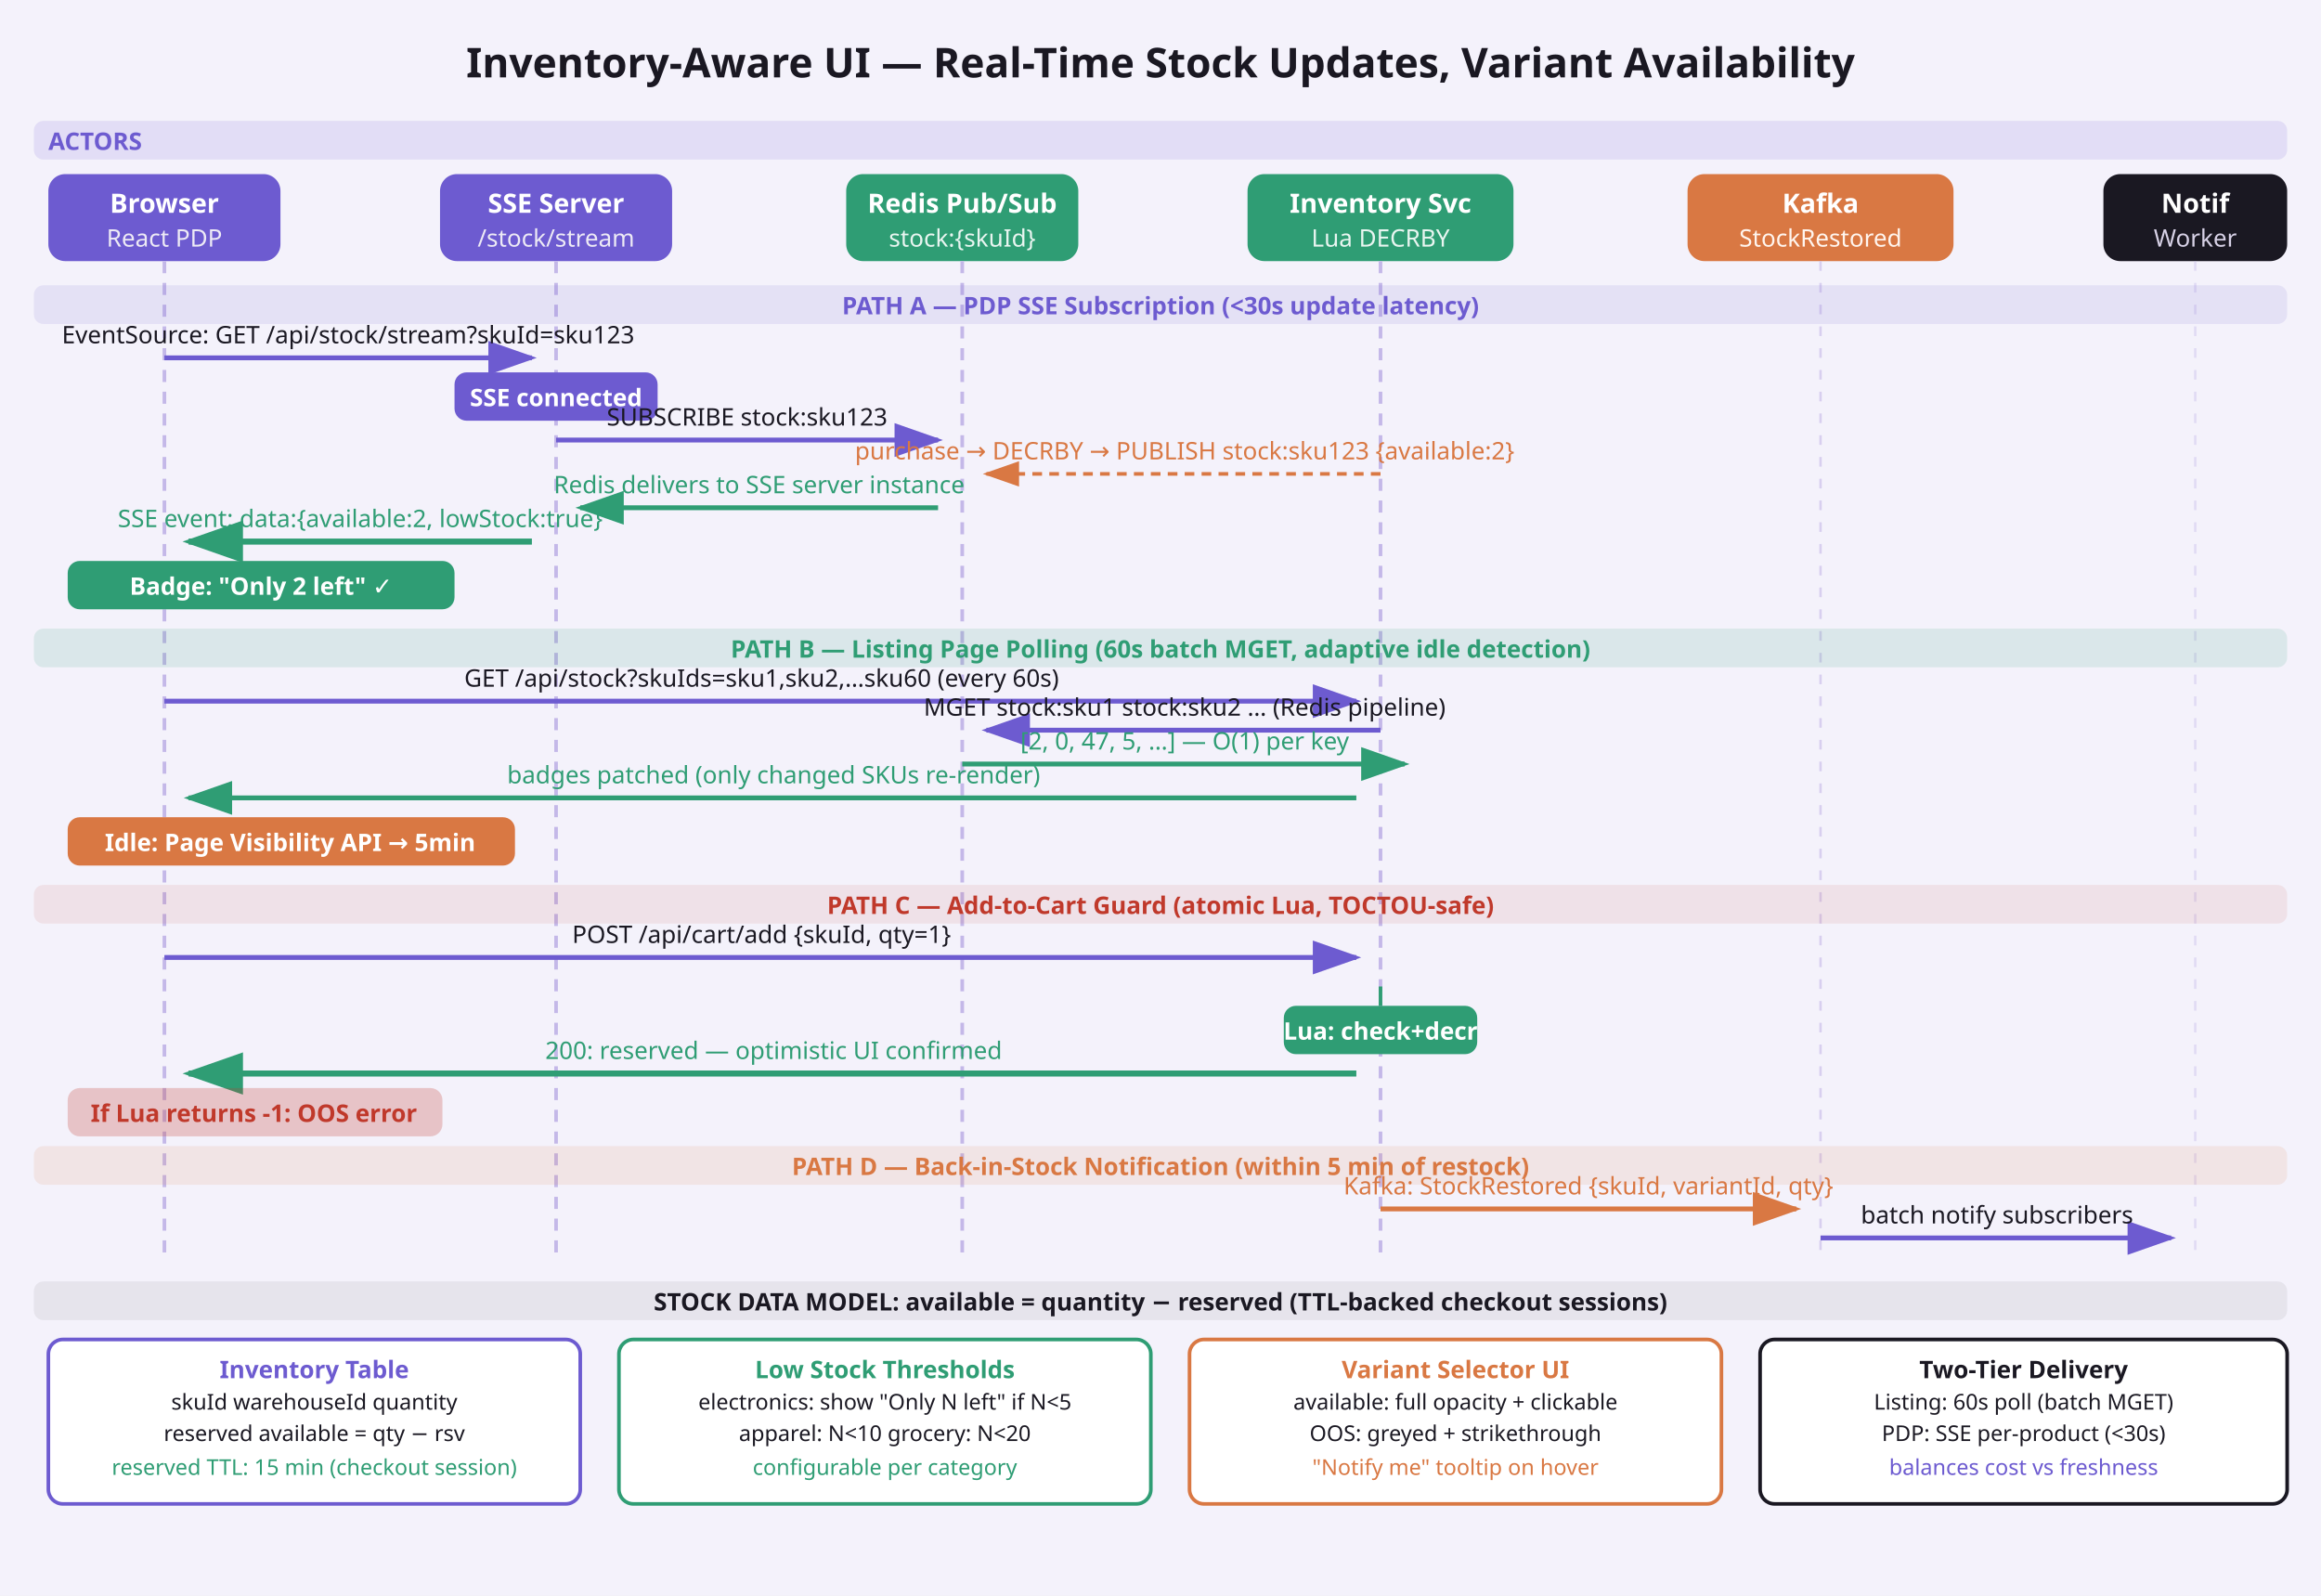
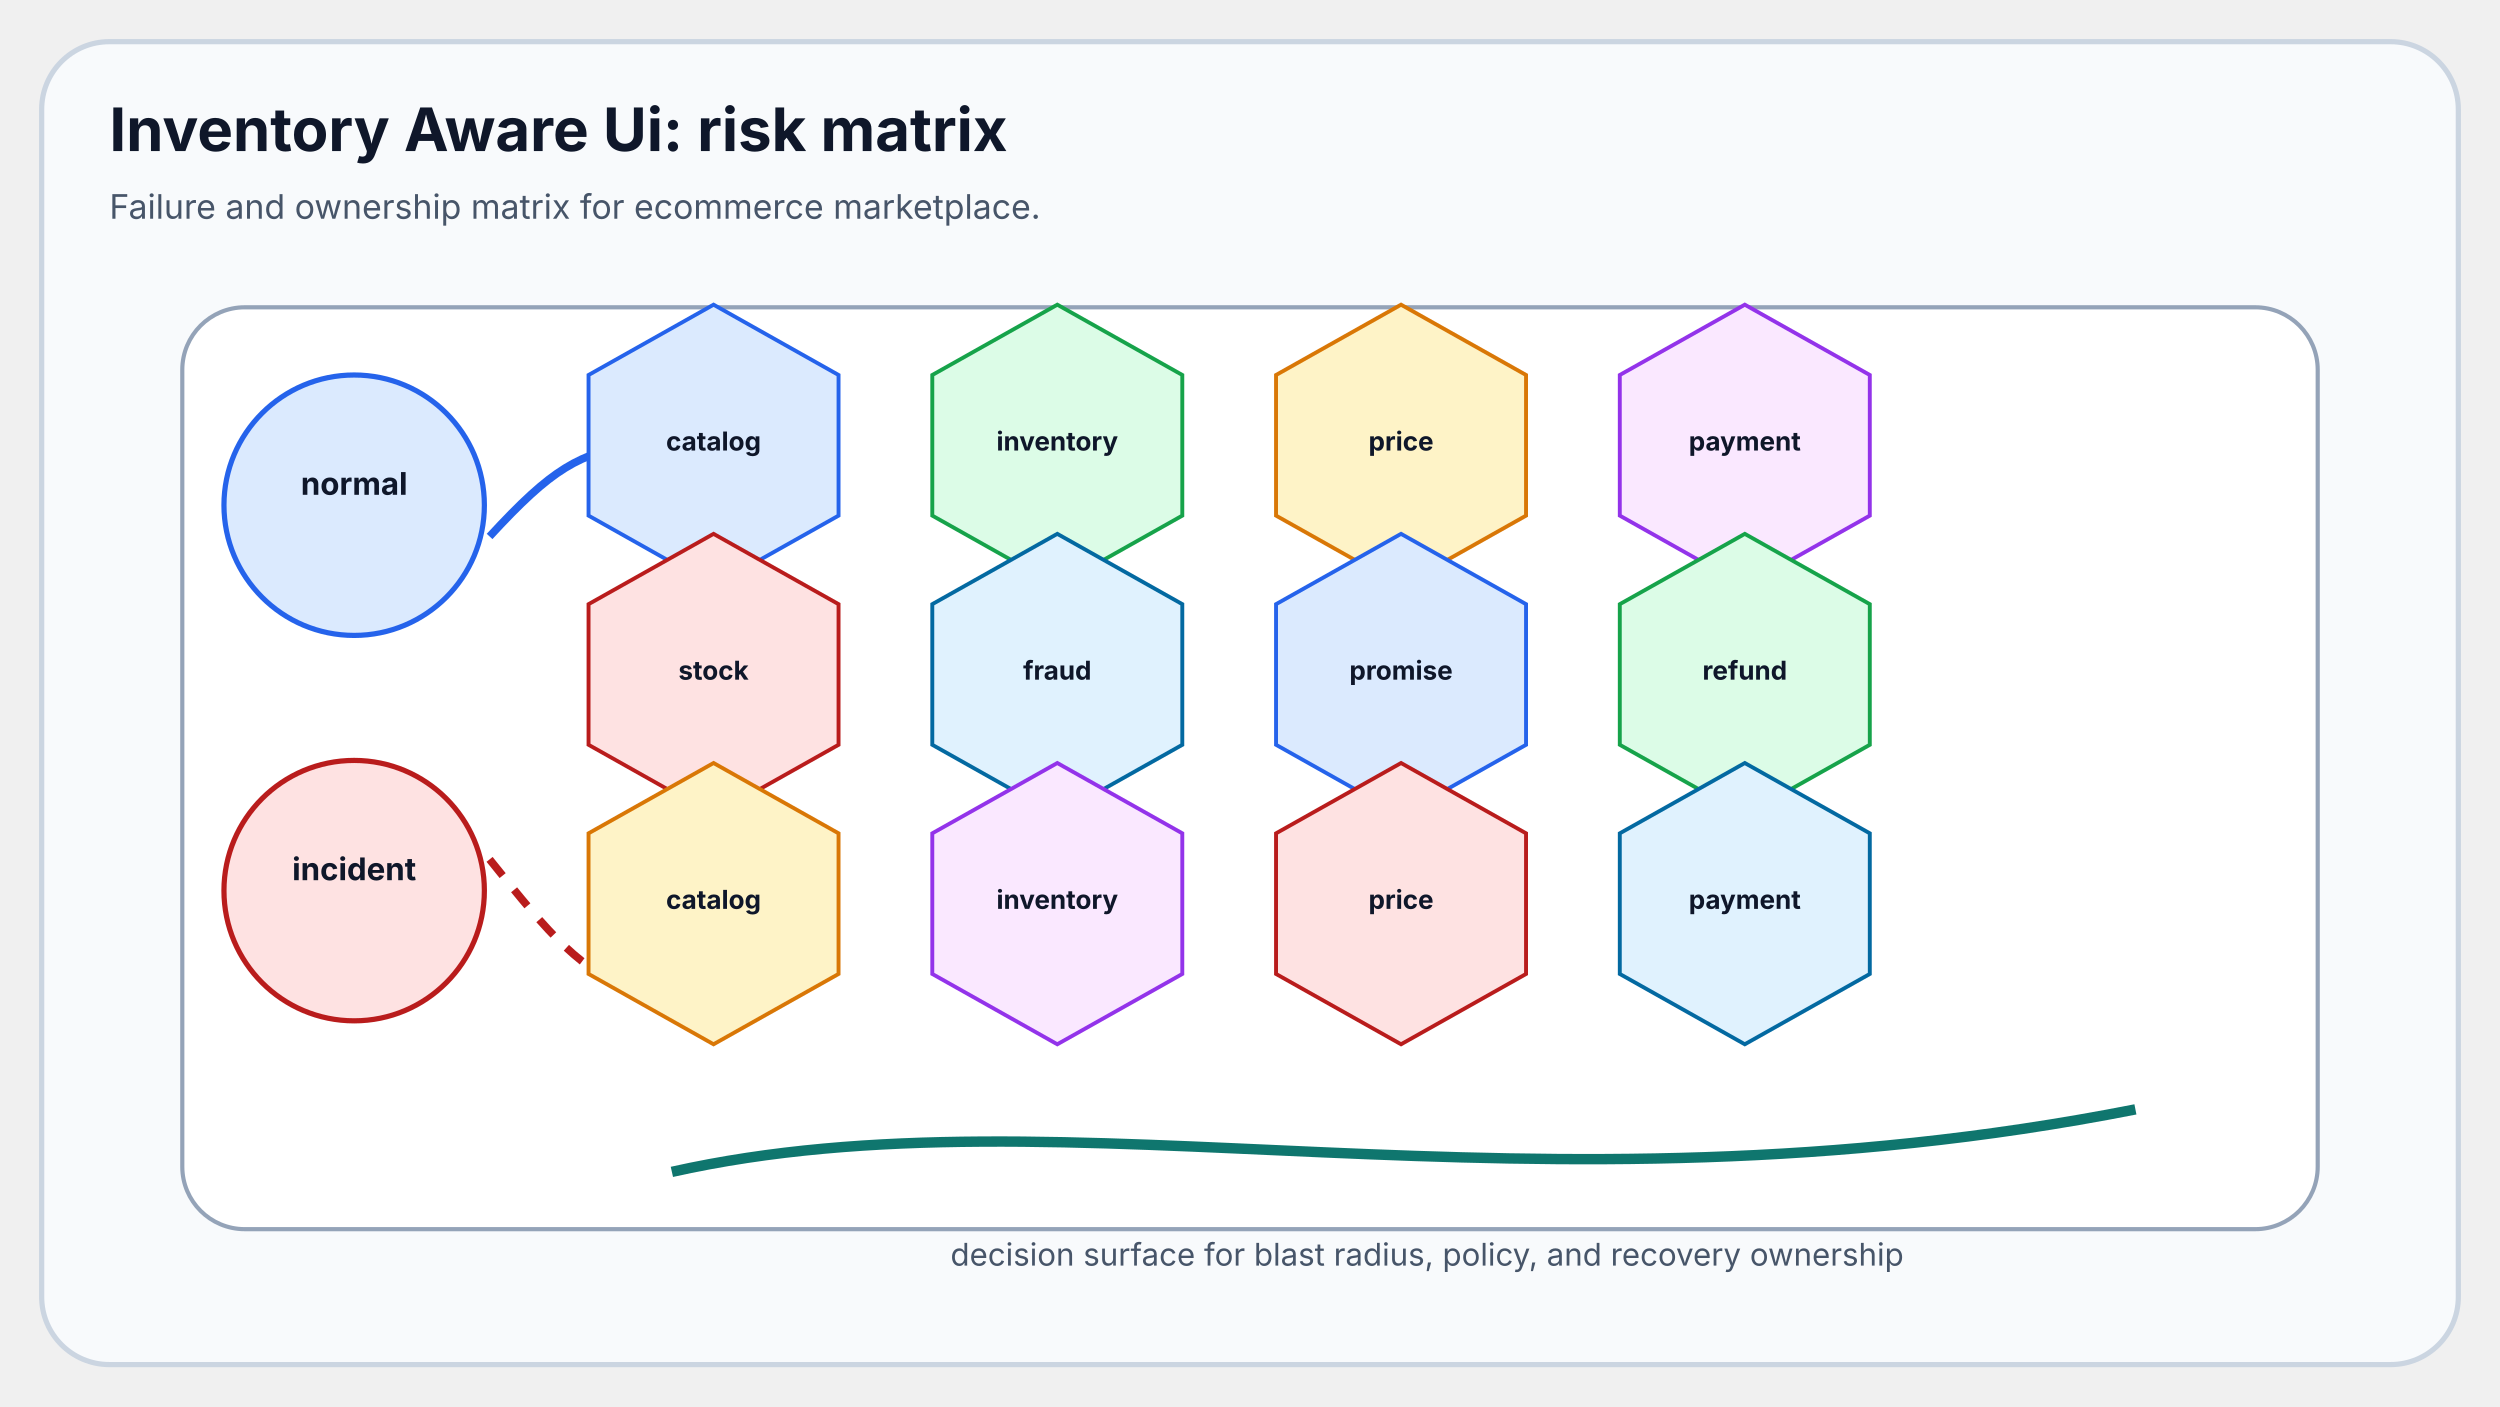
- <svg xmlns="http://www.w3.org/2000/svg" viewBox="0 0 960 660" font-family="system-ui, sans-serif">
-   <rect width="960" height="660" fill="#f4f2fb" />
-   <text x="480" y="32" text-anchor="middle" font-size="17" font-weight="bold" fill="#1a1822">Inventory-Aware UI — Real-Time Stock Updates, Variant Availability</text>
-   <defs>
-     <marker id="arr" markerWidth="10" markerHeight="7" refX="9" refY="3.5" orient="auto">
-       <polygon points="0 0,10 3.5,0 7" fill="#6d5bd0" />
-     </marker>
-     <marker id="arr-g" markerWidth="10" markerHeight="7" refX="9" refY="3.5" orient="auto">
-       <polygon points="0 0,10 3.5,0 7" fill="#2f9d74" />
-     </marker>
-     <marker id="arr-o" markerWidth="10" markerHeight="7" refX="9" refY="3.5" orient="auto">
-       <polygon points="0 0,10 3.5,0 7" fill="#d97843" />
-     </marker>
-     <marker id="arr-r" markerWidth="10" markerHeight="7" refX="9" refY="3.5" orient="auto">
-       <polygon points="0 0,10 3.5,0 7" fill="#c0392b" />
-     </marker>
-   </defs>
-   <rect x="14" y="50" width="932" height="16" rx="4" fill="#6d5bd0" opacity="0.14" />
-   <text x="20" y="62" font-size="10" font-weight="bold" fill="#6d5bd0">ACTORS</text>
-   <rect x="20" y="72" width="96" height="36" rx="7" fill="#6d5bd0" />
-   <text x="68" y="88" text-anchor="middle" font-size="11" font-weight="bold" fill="#fff">Browser</text>
-   <text x="68" y="102" text-anchor="middle" font-size="10" fill="#edeaf5">React PDP</text>
-   <rect x="182" y="72" width="96" height="36" rx="7" fill="#6d5bd0" />
-   <text x="230" y="88" text-anchor="middle" font-size="11" font-weight="bold" fill="#fff">SSE Server</text>
-   <text x="230" y="102" text-anchor="middle" font-size="10" fill="#edeaf5">/stock/stream</text>
-   <rect x="350" y="72" width="96" height="36" rx="7" fill="#2f9d74" />
-   <text x="398" y="88" text-anchor="middle" font-size="11" font-weight="bold" fill="#fff">Redis Pub/Sub</text>
-   <text x="398" y="102" text-anchor="middle" font-size="10" fill="#e8f5f0">stock:{skuId}</text>
-   <rect x="516" y="72" width="110" height="36" rx="7" fill="#2f9d74" />
-   <text x="571" y="88" text-anchor="middle" font-size="11" font-weight="bold" fill="#fff">Inventory Svc</text>
-   <text x="571" y="102" text-anchor="middle" font-size="10" fill="#e8f5f0">Lua DECRBY</text>
-   <rect x="698" y="72" width="110" height="36" rx="7" fill="#d97843" />
-   <text x="753" y="88" text-anchor="middle" font-size="11" font-weight="bold" fill="#fff">Kafka</text>
-   <text x="753" y="102" text-anchor="middle" font-size="10" fill="#fff5ee">StockRestored</text>
-   <rect x="870" y="72" width="76" height="36" rx="7" fill="#1a1822" />
-   <text x="908" y="88" text-anchor="middle" font-size="11" font-weight="bold" fill="#fff">Notif</text>
-   <text x="908" y="102" text-anchor="middle" font-size="10" fill="#d7d1e6">Worker</text>
-   <line x1="68" y1="108" x2="68" y2="520" stroke="#c4b8e8" stroke-width="1.5" stroke-dasharray="5,4" />
-   <line x1="230" y1="108" x2="230" y2="520" stroke="#c4b8e8" stroke-width="1.5" stroke-dasharray="5,4" />
-   <line x1="398" y1="108" x2="398" y2="520" stroke="#c4b8e8" stroke-width="1.5" stroke-dasharray="5,4" />
-   <line x1="571" y1="108" x2="571" y2="520" stroke="#c4b8e8" stroke-width="1.5" stroke-dasharray="5,4" />
-   <line x1="753" y1="108" x2="753" y2="520" stroke="#c4b8e8" stroke-width="1" stroke-dasharray="4,5" opacity="0.6" />
-   <line x1="908" y1="108" x2="908" y2="520" stroke="#c4b8e8" stroke-width="1" stroke-dasharray="4,5" opacity="0.4" />
-   <rect x="14" y="118" width="932" height="16" rx="4" fill="#6d5bd0" opacity="0.12" />
-   <text x="480" y="130" text-anchor="middle" font-size="10" font-weight="bold" fill="#6d5bd0">PATH A — PDP SSE Subscription (&lt;30s update latency)</text>
-   <line x1="68" y1="148" x2="220" y2="148" stroke="#6d5bd0" stroke-width="2" marker-end="url(#arr)" />
-   <text x="144" y="142" text-anchor="middle" font-size="10" fill="#1a1822">EventSource: GET /api/stock/stream?skuId=sku123</text>
-   <rect x="188" y="154" width="84" height="20" rx="5" fill="#6d5bd0" />
-   <text x="230" y="168" text-anchor="middle" font-size="10" fill="#fff" font-weight="bold">SSE connected</text>
-   <line x1="230" y1="182" x2="388" y2="182" stroke="#6d5bd0" stroke-width="2" marker-end="url(#arr)" />
-   <text x="309" y="176" text-anchor="middle" font-size="10" fill="#1a1822">SUBSCRIBE stock:sku123</text>
-   <line x1="571" y1="196" x2="408" y2="196" stroke="#d97843" stroke-width="1.5" stroke-dasharray="4,3" marker-end="url(#arr-o)" />
-   <text x="490" y="190" text-anchor="middle" font-size="10" fill="#d97843">purchase → DECRBY → PUBLISH stock:sku123 {available:2}</text>
-   <line x1="388" y1="210" x2="240" y2="210" stroke="#2f9d74" stroke-width="2" marker-end="url(#arr-g)" />
-   <text x="314" y="204" text-anchor="middle" font-size="10" fill="#2f9d74">Redis delivers to SSE server instance</text>
-   <line x1="220" y1="224" x2="78" y2="224" stroke="#2f9d74" stroke-width="2.5" marker-end="url(#arr-g)" />
-   <text x="149" y="218" text-anchor="middle" font-size="10" fill="#2f9d74">SSE event: data:{available:2, lowStock:true}</text>
-   <rect x="28" y="232" width="160" height="20" rx="5" fill="#2f9d74" />
-   <text x="108" y="246" text-anchor="middle" font-size="10" fill="#fff" font-weight="bold">Badge: "Only 2 left" ✓</text>
-   <rect x="14" y="260" width="932" height="16" rx="4" fill="#2f9d74" opacity="0.13" />
-   <text x="480" y="272" text-anchor="middle" font-size="10" font-weight="bold" fill="#2f9d74">PATH B — Listing Page Polling (60s batch MGET, adaptive idle detection)</text>
-   <line x1="68" y1="290" x2="561" y2="290" stroke="#6d5bd0" stroke-width="2" marker-end="url(#arr)" />
-   <text x="315" y="284" text-anchor="middle" font-size="10" fill="#1a1822">GET /api/stock?skuIds=sku1,sku2,…sku60 (every 60s)</text>
-   <line x1="571" y1="302" x2="408" y2="302" stroke="#6d5bd0" stroke-width="2" marker-end="url(#arr)" />
-   <text x="490" y="296" text-anchor="middle" font-size="10" fill="#1a1822">MGET stock:sku1 stock:sku2 … (Redis pipeline)</text>
-   <line x1="398" y1="316" x2="581" y2="316" stroke="#2f9d74" stroke-width="2" marker-end="url(#arr-g)" />
-   <text x="490" y="310" text-anchor="middle" font-size="10" fill="#2f9d74">[2, 0, 47, 5, …] — O(1) per key</text>
-   <line x1="561" y1="330" x2="78" y2="330" stroke="#2f9d74" stroke-width="2" marker-end="url(#arr-g)" />
-   <text x="320" y="324" text-anchor="middle" font-size="10" fill="#2f9d74">badges patched (only changed SKUs re-render)</text>
-   <rect x="28" y="338" width="185" height="20" rx="5" fill="#d97843" />
-   <text x="120" y="352" text-anchor="middle" font-size="10" fill="#fff" font-weight="bold">Idle: Page Visibility API → 5min</text>
-   <rect x="14" y="366" width="932" height="16" rx="4" fill="#c0392b" opacity="0.09" />
-   <text x="480" y="378" text-anchor="middle" font-size="10" font-weight="bold" fill="#c0392b">PATH C — Add-to-Cart Guard (atomic Lua, TOCTOU-safe)</text>
-   <line x1="68" y1="396" x2="561" y2="396" stroke="#6d5bd0" stroke-width="2" marker-end="url(#arr)" />
-   <text x="315" y="390" text-anchor="middle" font-size="10" fill="#1a1822">POST /api/cart/add {skuId, qty=1}</text>
-   <line x1="571" y1="408" x2="571" y2="416" stroke="#2f9d74" stroke-width="1.5" />
-   <rect x="531" y="416" width="80" height="20" rx="5" fill="#2f9d74" />
-   <text x="571" y="430" text-anchor="middle" font-size="10" fill="#fff" font-weight="bold">Lua: check+decr</text>
-   <line x1="561" y1="444" x2="78" y2="444" stroke="#2f9d74" stroke-width="2.5" marker-end="url(#arr-g)" />
-   <text x="320" y="438" text-anchor="middle" font-size="10" fill="#2f9d74">200: reserved — optimistic UI confirmed</text>
-   <rect x="28" y="450" width="155" height="20" rx="5" fill="#c0392b" opacity="0.25" />
-   <text x="105" y="464" text-anchor="middle" font-size="10" fill="#c0392b" font-weight="bold">If Lua returns -1: OOS error</text>
-   <rect x="14" y="474" width="932" height="16" rx="4" fill="#d97843" opacity="0.12" />
-   <text x="480" y="486" text-anchor="middle" font-size="10" font-weight="bold" fill="#d97843">PATH D — Back-in-Stock Notification (within 5 min of restock)</text>
-   <line x1="571" y1="500" x2="743" y2="500" stroke="#d97843" stroke-width="2" marker-end="url(#arr-o)" />
-   <text x="657" y="494" text-anchor="middle" font-size="10" fill="#d97843">Kafka: StockRestored {skuId, variantId, qty}</text>
-   <line x1="753" y1="512" x2="898" y2="512" stroke="#6d5bd0" stroke-width="2" marker-end="url(#arr)" />
-   <text x="826" y="506" text-anchor="middle" font-size="10" fill="#1a1822">batch notify subscribers</text>
-   <rect x="14" y="530" width="932" height="16" rx="4" fill="#1a1822" opacity="0.07" />
-   <text x="480" y="542" text-anchor="middle" font-size="10" font-weight="bold" fill="#1a1822">STOCK DATA MODEL: available = quantity − reserved (TTL-backed checkout sessions)</text>
-   <rect x="20" y="554" width="220" height="68" rx="6" fill="#fff" stroke="#6d5bd0" stroke-width="1.5" />
-   <text x="130" y="570" text-anchor="middle" font-size="10" font-weight="bold" fill="#6d5bd0">Inventory Table</text>
-   <text x="130" y="583" text-anchor="middle" font-size="9" fill="#1a1822">skuId  warehouseId  quantity</text>
-   <text x="130" y="596" text-anchor="middle" font-size="9" fill="#1a1822">reserved  available = qty − rsv</text>
-   <text x="130" y="610" text-anchor="middle" font-size="9" fill="#2f9d74">reserved TTL: 15 min (checkout session)</text>
-   <rect x="256" y="554" width="220" height="68" rx="6" fill="#fff" stroke="#2f9d74" stroke-width="1.5" />
-   <text x="366" y="570" text-anchor="middle" font-size="10" font-weight="bold" fill="#2f9d74">Low Stock Thresholds</text>
-   <text x="366" y="583" text-anchor="middle" font-size="9" fill="#1a1822">electronics: show "Only N left" if N&lt;5</text>
-   <text x="366" y="596" text-anchor="middle" font-size="9" fill="#1a1822">apparel: N&lt;10  grocery: N&lt;20</text>
-   <text x="366" y="610" text-anchor="middle" font-size="9" fill="#2f9d74">configurable per category</text>
-   <rect x="492" y="554" width="220" height="68" rx="6" fill="#fff" stroke="#d97843" stroke-width="1.5" />
-   <text x="602" y="570" text-anchor="middle" font-size="10" font-weight="bold" fill="#d97843">Variant Selector UI</text>
-   <text x="602" y="583" text-anchor="middle" font-size="9" fill="#1a1822">available: full opacity + clickable</text>
-   <text x="602" y="596" text-anchor="middle" font-size="9" fill="#1a1822">OOS: greyed + strikethrough</text>
-   <text x="602" y="610" text-anchor="middle" font-size="9" fill="#d97843">"Notify me" tooltip on hover</text>
-   <rect x="728" y="554" width="218" height="68" rx="6" fill="#fff" stroke="#1a1822" stroke-width="1.5" />
-   <text x="837" y="570" text-anchor="middle" font-size="10" font-weight="bold" fill="#1a1822">Two-Tier Delivery</text>
-   <text x="837" y="583" text-anchor="middle" font-size="9" fill="#1a1822">Listing: 60s poll (batch MGET)</text>
-   <text x="837" y="596" text-anchor="middle" font-size="9" fill="#1a1822">PDP: SSE per-product (&lt;30s)</text>
-   <text x="837" y="610" text-anchor="middle" font-size="9" fill="#6d5bd0">balances cost vs freshness</text>
+ <svg xmlns="http://www.w3.org/2000/svg" width="960" height="540" viewBox="0 0 960 540" role="img" aria-labelledby="title desc">
+   <rect x="16" y="16" width="928" height="508" rx="26" fill="#f8fafc" stroke="#cbd5e1" stroke-width="2" />
+   <text x="42" y="58" fill="#0f172a" font-family="Inter, Arial, sans-serif" font-size="23" font-weight="700">Inventory Aware Ui: risk matrix</text>
+   <text x="42" y="84" fill="#475569" font-family="Inter, Arial, sans-serif" font-size="13">Failure and ownership matrix for ecommerce marketplace.</text>
+   <rect x="70" y="118" width="820" height="354" rx="24" fill="#ffffff" stroke="#94a3b8" stroke-width="1.6" />
+   <circle cx="136" cy="194" r="50" fill="#dbeafe" stroke="#2563eb" stroke-width="2" />
+   <circle cx="136" cy="342" r="50" fill="#fee2e2" stroke="#b91c1c" stroke-width="2" />
+   <text x="136" y="190" text-anchor="middle" fill="#0f172a" font-family="Inter, Arial, sans-serif" font-size="12" font-weight="700">normal</text>
+   <text x="136" y="338" text-anchor="middle" fill="#0f172a" font-family="Inter, Arial, sans-serif" font-size="12" font-weight="700">incident</text>
+   <path d="M188 206 C212 180, 222 174, 246 170" fill="none" stroke="#2563eb" stroke-width="3" />
+   <path d="M188 330 C212 360, 222 372, 246 382" fill="none" stroke="#b91c1c" stroke-width="3" stroke-dasharray="8 7" />
+   <path d="M226 144 l48 -27 l48 27 l0 54 l-48 27 l-48 -27 Z" fill="#dbeafe" stroke="#2563eb" stroke-width="1.5" />
+   <text x="274" y="173" text-anchor="middle" fill="#0f172a" font-family="Inter, Arial, sans-serif" font-size="10" font-weight="700">catalog</text>
+   <path d="M358 144 l48 -27 l48 27 l0 54 l-48 27 l-48 -27 Z" fill="#dcfce7" stroke="#16a34a" stroke-width="1.5" />
+   <text x="406" y="173" text-anchor="middle" fill="#0f172a" font-family="Inter, Arial, sans-serif" font-size="10" font-weight="700">inventory</text>
+   <path d="M490 144 l48 -27 l48 27 l0 54 l-48 27 l-48 -27 Z" fill="#fef3c7" stroke="#d97706" stroke-width="1.5" />
+   <text x="538" y="173" text-anchor="middle" fill="#0f172a" font-family="Inter, Arial, sans-serif" font-size="10" font-weight="700">price</text>
+   <path d="M622 144 l48 -27 l48 27 l0 54 l-48 27 l-48 -27 Z" fill="#fae8ff" stroke="#9333ea" stroke-width="1.5" />
+   <text x="670" y="173" text-anchor="middle" fill="#0f172a" font-family="Inter, Arial, sans-serif" font-size="10" font-weight="700">payment</text>
+   <path d="M226 232 l48 -27 l48 27 l0 54 l-48 27 l-48 -27 Z" fill="#fee2e2" stroke="#b91c1c" stroke-width="1.5" />
+   <text x="274" y="261" text-anchor="middle" fill="#0f172a" font-family="Inter, Arial, sans-serif" font-size="10" font-weight="700">stock</text>
+   <path d="M358 232 l48 -27 l48 27 l0 54 l-48 27 l-48 -27 Z" fill="#e0f2fe" stroke="#0369a1" stroke-width="1.5" />
+   <text x="406" y="261" text-anchor="middle" fill="#0f172a" font-family="Inter, Arial, sans-serif" font-size="10" font-weight="700">fraud</text>
+   <path d="M490 232 l48 -27 l48 27 l0 54 l-48 27 l-48 -27 Z" fill="#dbeafe" stroke="#2563eb" stroke-width="1.5" />
+   <text x="538" y="261" text-anchor="middle" fill="#0f172a" font-family="Inter, Arial, sans-serif" font-size="10" font-weight="700">promise</text>
+   <path d="M622 232 l48 -27 l48 27 l0 54 l-48 27 l-48 -27 Z" fill="#dcfce7" stroke="#16a34a" stroke-width="1.5" />
+   <text x="670" y="261" text-anchor="middle" fill="#0f172a" font-family="Inter, Arial, sans-serif" font-size="10" font-weight="700">refund</text>
+   <path d="M226 320 l48 -27 l48 27 l0 54 l-48 27 l-48 -27 Z" fill="#fef3c7" stroke="#d97706" stroke-width="1.5" />
+   <text x="274" y="349" text-anchor="middle" fill="#0f172a" font-family="Inter, Arial, sans-serif" font-size="10" font-weight="700">catalog</text>
+   <path d="M358 320 l48 -27 l48 27 l0 54 l-48 27 l-48 -27 Z" fill="#fae8ff" stroke="#9333ea" stroke-width="1.5" />
+   <text x="406" y="349" text-anchor="middle" fill="#0f172a" font-family="Inter, Arial, sans-serif" font-size="10" font-weight="700">inventory</text>
+   <path d="M490 320 l48 -27 l48 27 l0 54 l-48 27 l-48 -27 Z" fill="#fee2e2" stroke="#b91c1c" stroke-width="1.5" />
+   <text x="538" y="349" text-anchor="middle" fill="#0f172a" font-family="Inter, Arial, sans-serif" font-size="10" font-weight="700">price</text>
+   <path d="M622 320 l48 -27 l48 27 l0 54 l-48 27 l-48 -27 Z" fill="#e0f2fe" stroke="#0369a1" stroke-width="1.5" />
+   <text x="670" y="349" text-anchor="middle" fill="#0f172a" font-family="Inter, Arial, sans-serif" font-size="10" font-weight="700">payment</text>
+   <path d="M258 450 C410 416, 586 472, 820 426" fill="none" stroke="#0f766e" stroke-width="4" />
+   <text x="548" y="486" text-anchor="middle" fill="#475569" font-family="Inter, Arial, sans-serif" font-size="12">decision surface for blast radius, policy, and recovery ownership</text>
</svg>
